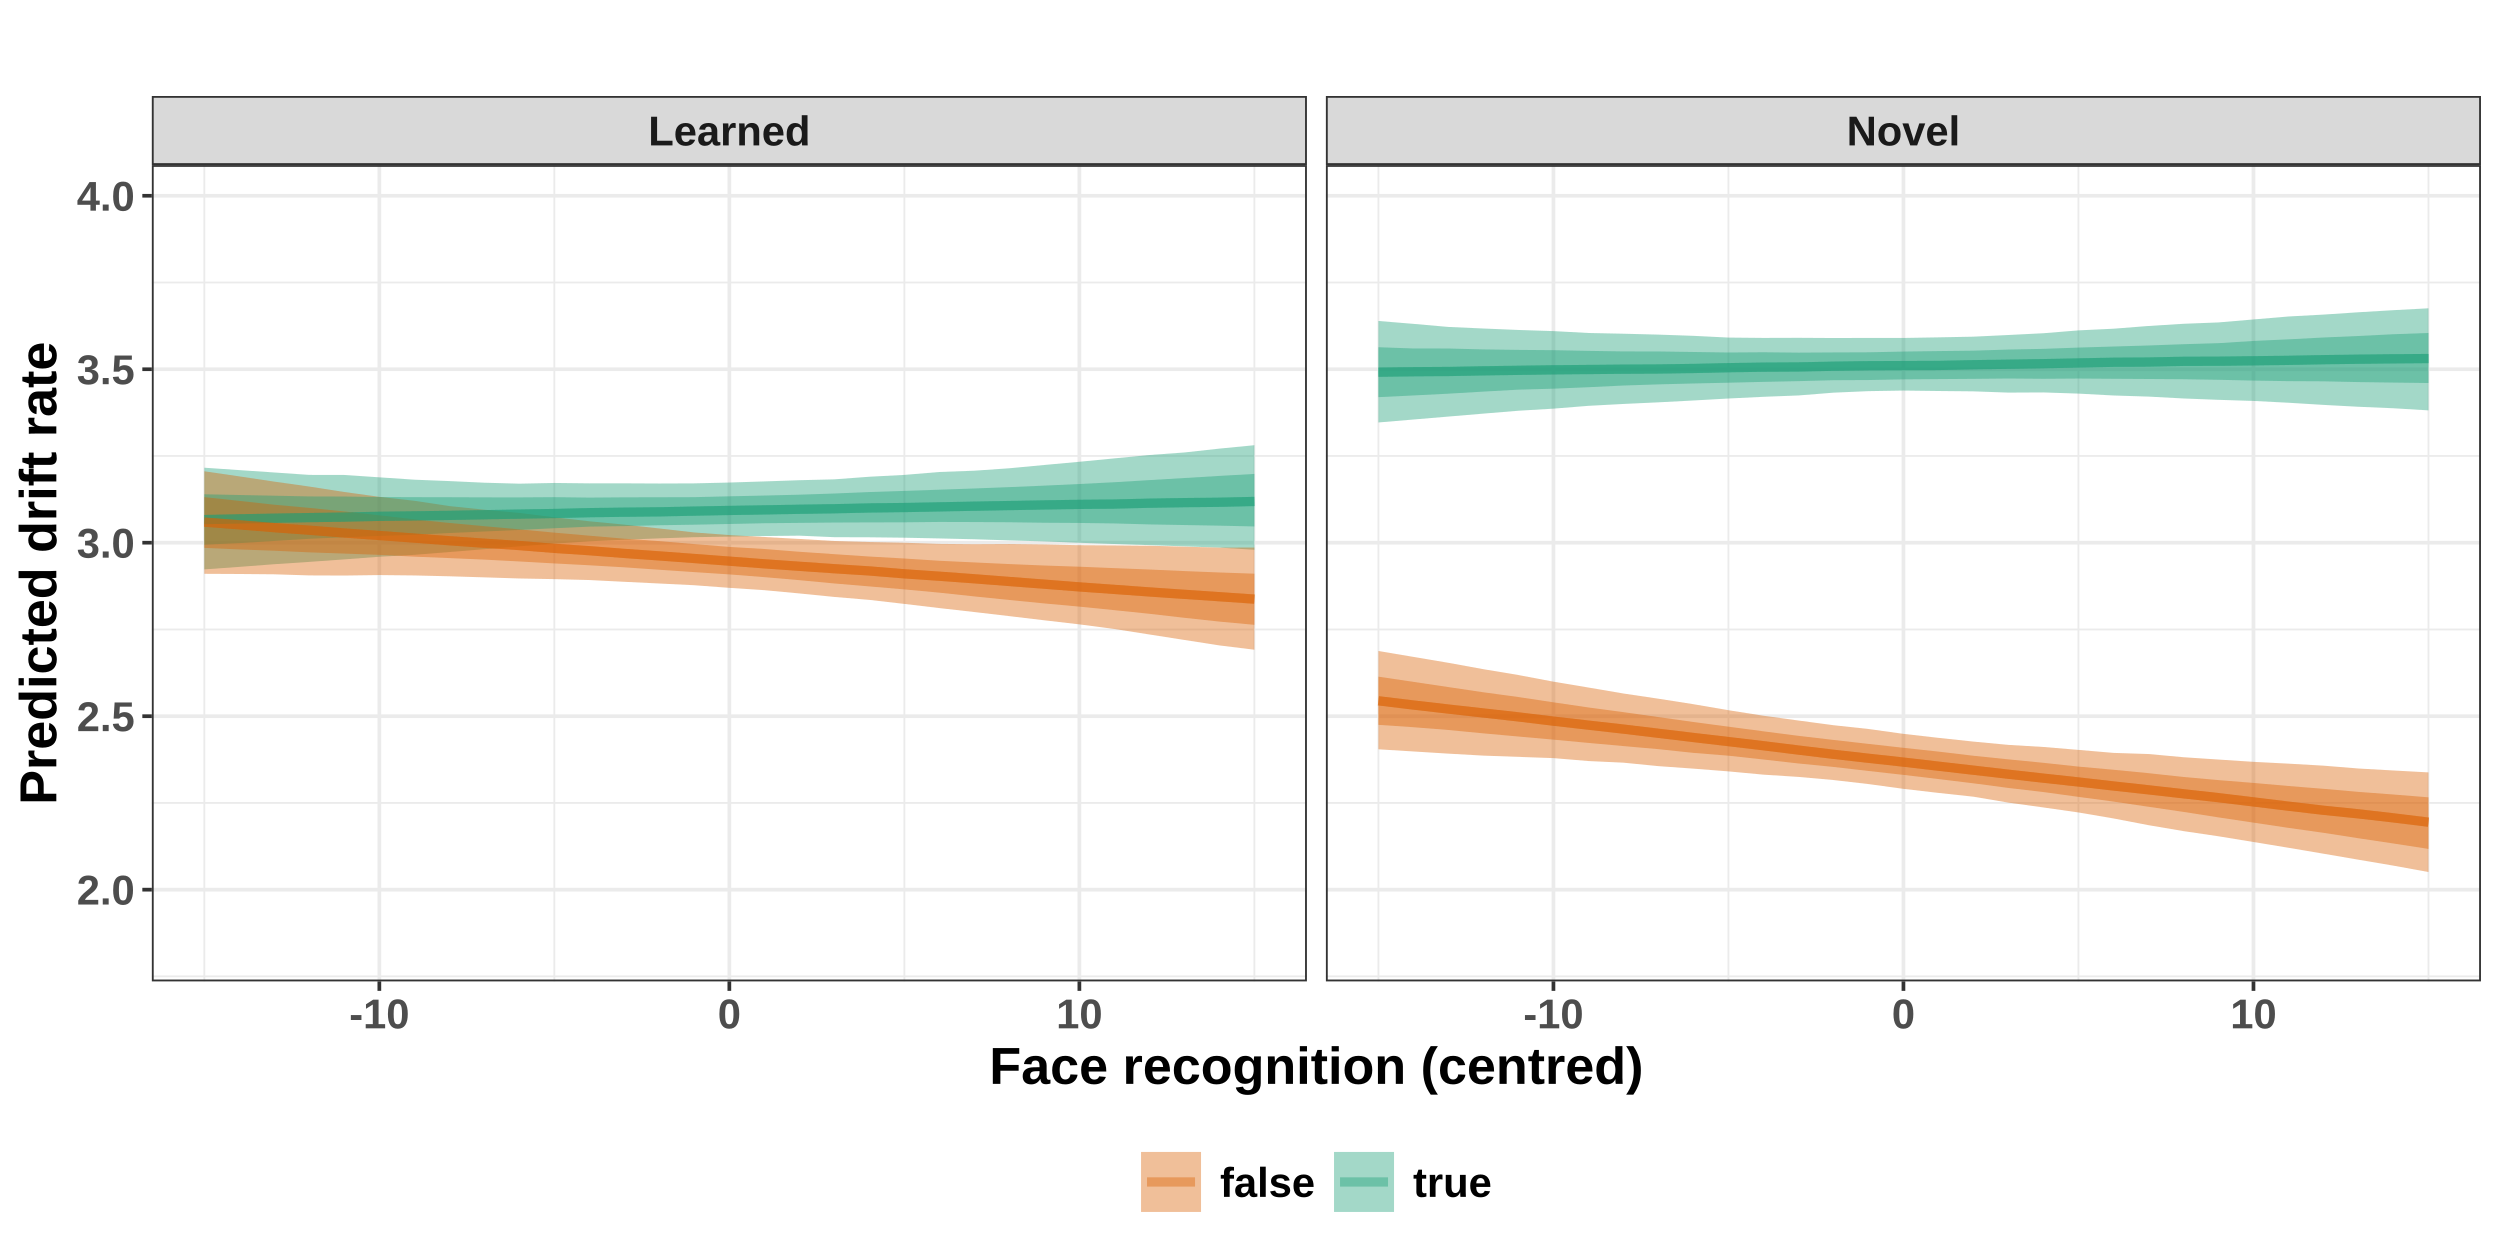
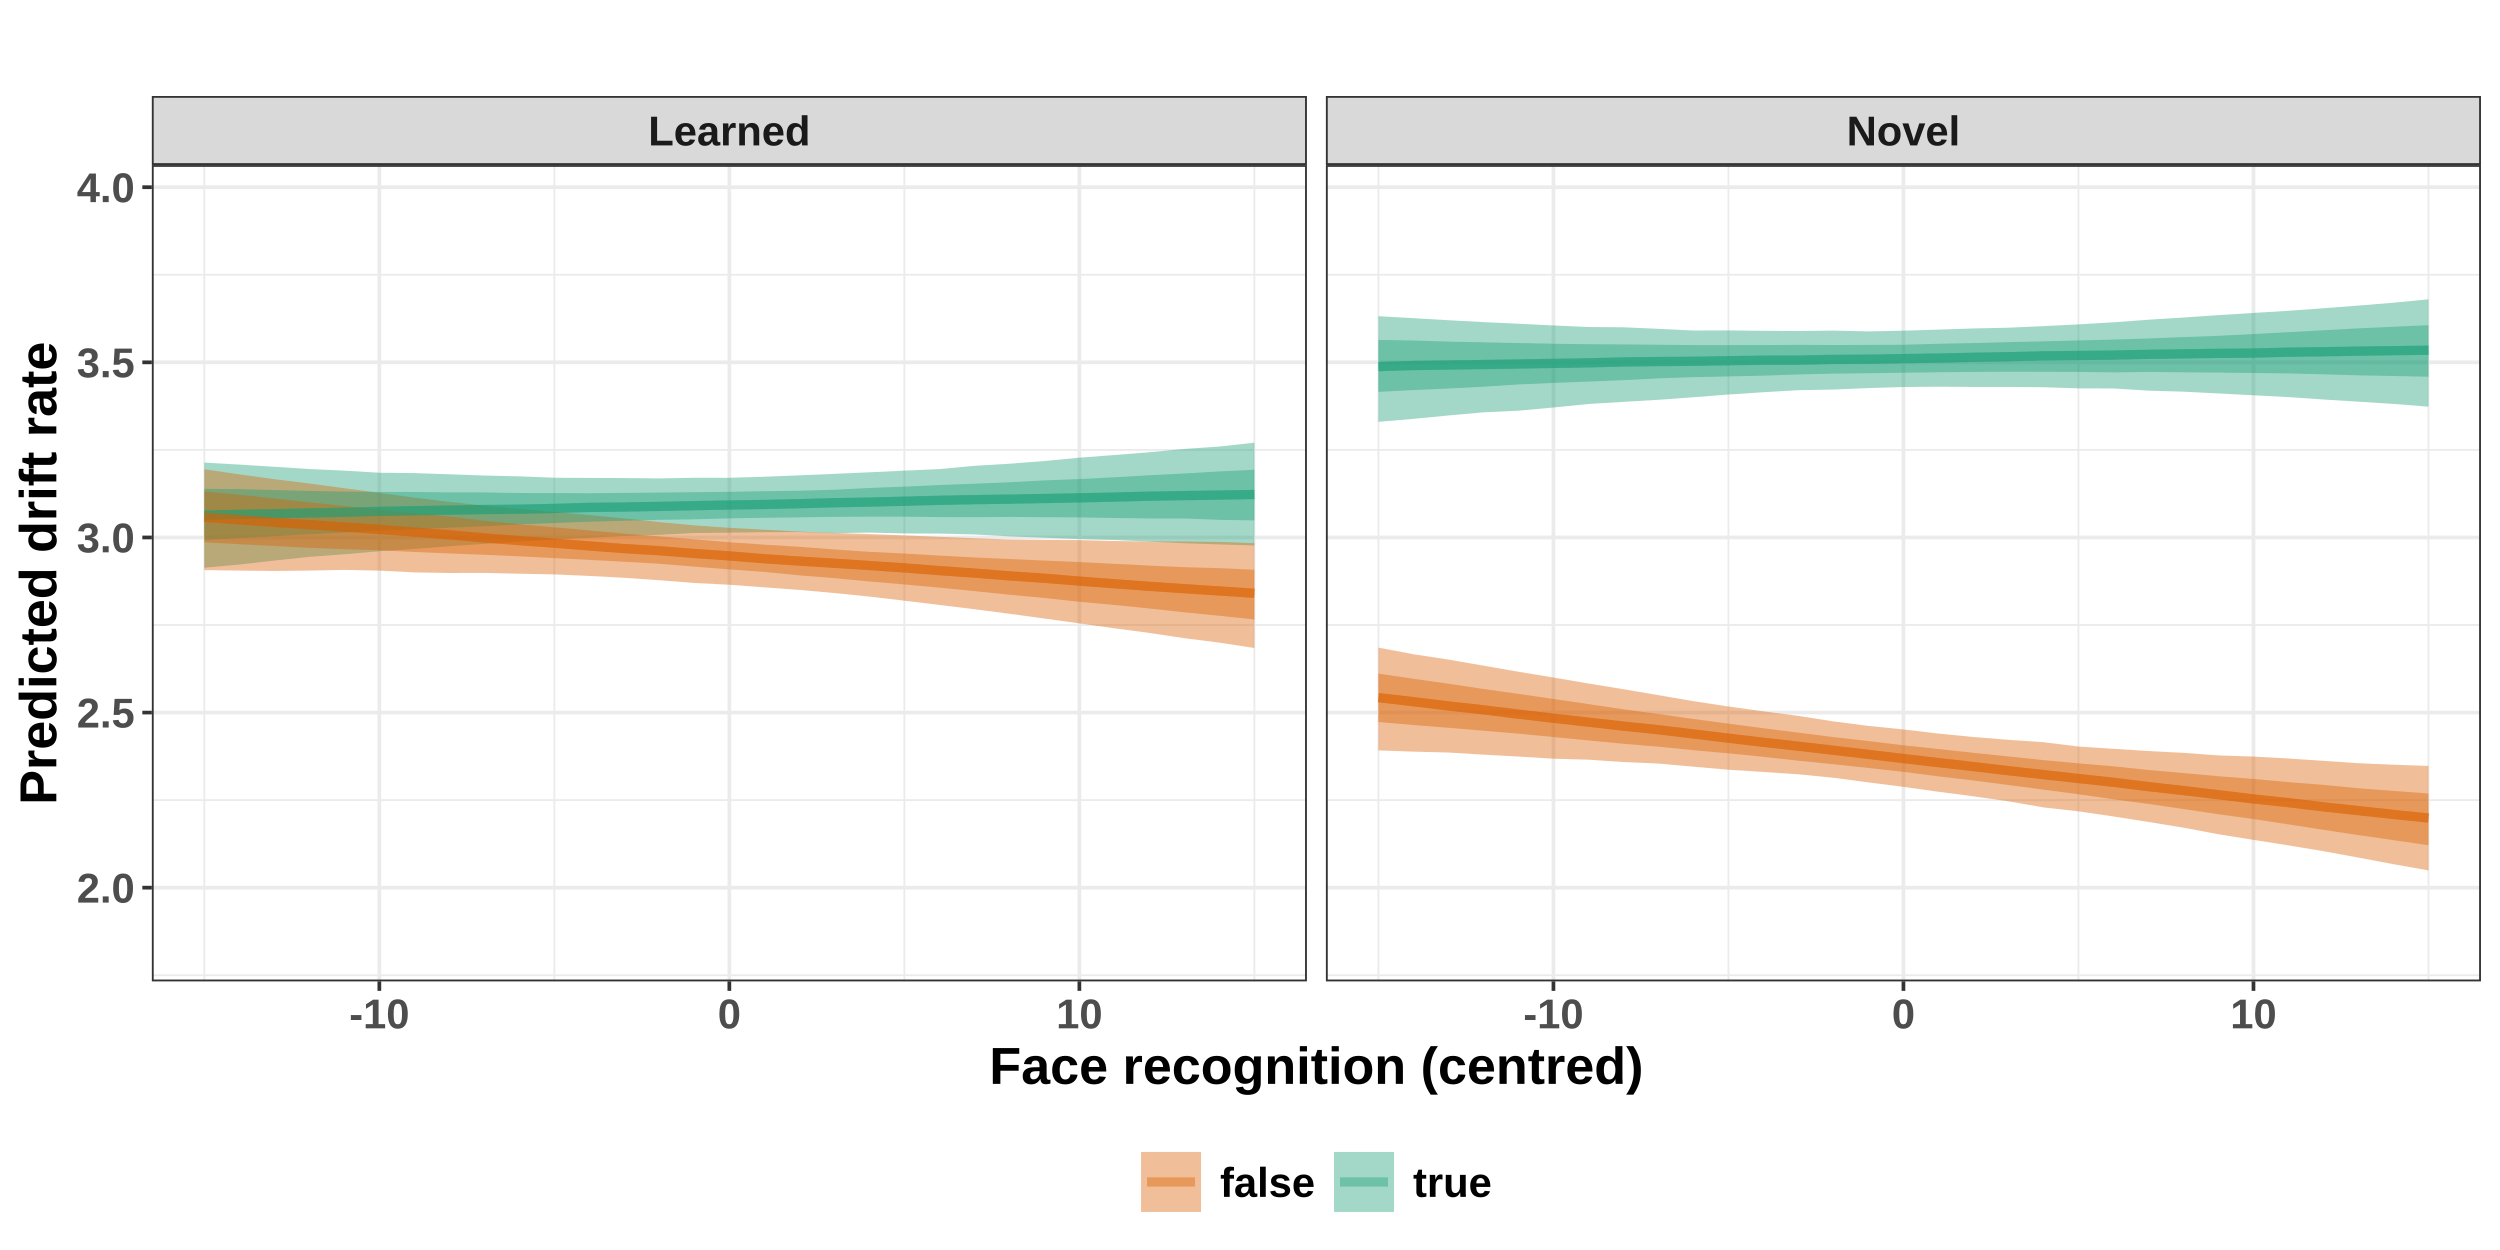
<svg xmlns="http://www.w3.org/2000/svg" width="720.00pt" height="360.00pt" viewBox="0 0 720.00 360.00">
  <g class="svglite">
    <defs>
      <style type="text/css">
    .svglite line, .svglite polyline, .svglite polygon, .svglite path, .svglite rect, .svglite circle {
      fill: none;
      stroke: #000000;
      stroke-linecap: round;
      stroke-linejoin: round;
      stroke-miterlimit: 10.00;
    }
    .svglite text {
      white-space: pre;
    }
    .svglite g.glyphgroup path {
      fill: inherit;
      stroke: none;
    }
  </style>
    </defs>
    <rect width="100%" height="100%" style="stroke: none; fill: #FFFFFF;" />
    <defs>
      <clipPath id="cpMC4wMHw3MjAuMDB8MC4wMHwzNjAuMDA=">
        <rect x="0.00" y="0.00" width="720.00" height="360.00" />
      </clipPath>
    </defs>
    <g clip-path="url(#cpMC4wMHw3MjAuMDB8MC4wMHwzNjAuMDA=)">
      <rect x="0.00" y="0.00" width="720.00" height="360.00" style="stroke-width: 1.07; stroke: #FFFFFF; fill: #FFFFFF;" />
    </g>
    <defs>
      <clipPath id="cpNDMuNzN8Mzc2LjM4fDQ3LjUzfDI4Mi42Mw==">
        <rect x="43.73" y="47.53" width="332.66" height="235.11" />
      </clipPath>
    </defs>
    <g clip-path="url(#cpNDMuNzN8Mzc2LjM4fDQ3LjUzfDI4Mi42Mw==)">
      <rect x="43.73" y="47.53" width="332.66" height="235.11" style="stroke-width: 1.07; stroke: none; fill: #FFFFFF;" />
-       <polyline points="43.73,281.19 376.38,281.19 " style="stroke-width: 0.53; stroke: #EBEBEB; stroke-linecap: butt;" />
-       <polyline points="43.73,231.24 376.38,231.24 " style="stroke-width: 0.53; stroke: #EBEBEB; stroke-linecap: butt;" />
-       <polyline points="43.73,181.28 376.38,181.28 " style="stroke-width: 0.53; stroke: #EBEBEB; stroke-linecap: butt;" />
-       <polyline points="43.73,131.32 376.38,131.32 " style="stroke-width: 0.53; stroke: #EBEBEB; stroke-linecap: butt;" />
-       <polyline points="43.73,81.36 376.38,81.36 " style="stroke-width: 0.53; stroke: #EBEBEB; stroke-linecap: butt;" />
+       <polyline points="43.73,280.87 376.38,280.87 " style="stroke-width: 0.53; stroke: #EBEBEB; stroke-linecap: butt;" />
+       <polyline points="43.73,230.44 376.38,230.44 " style="stroke-width: 0.53; stroke: #EBEBEB; stroke-linecap: butt;" />
+       <polyline points="43.73,180.00 376.38,180.00 " style="stroke-width: 0.53; stroke: #EBEBEB; stroke-linecap: butt;" />
+       <polyline points="43.73,129.57 376.38,129.57 " style="stroke-width: 0.53; stroke: #EBEBEB; stroke-linecap: butt;" />
+       <polyline points="43.73,79.13 376.38,79.13 " style="stroke-width: 0.53; stroke: #EBEBEB; stroke-linecap: butt;" />
      <polyline points="58.85,282.63 58.85,47.53 " style="stroke-width: 0.53; stroke: #EBEBEB; stroke-linecap: butt;" />
      <polyline points="159.65,282.63 159.65,47.53 " style="stroke-width: 0.53; stroke: #EBEBEB; stroke-linecap: butt;" />
      <polyline points="260.46,282.63 260.46,47.53 " style="stroke-width: 0.53; stroke: #EBEBEB; stroke-linecap: butt;" />
      <polyline points="361.26,282.63 361.26,47.53 " style="stroke-width: 0.53; stroke: #EBEBEB; stroke-linecap: butt;" />
-       <polyline points="43.73,256.22 376.38,256.22 " style="stroke-width: 1.07; stroke: #EBEBEB; stroke-linecap: butt;" />
-       <polyline points="43.73,206.26 376.38,206.26 " style="stroke-width: 1.07; stroke: #EBEBEB; stroke-linecap: butt;" />
-       <polyline points="43.73,156.30 376.38,156.30 " style="stroke-width: 1.07; stroke: #EBEBEB; stroke-linecap: butt;" />
-       <polyline points="43.73,106.34 376.38,106.34 " style="stroke-width: 1.07; stroke: #EBEBEB; stroke-linecap: butt;" />
-       <polyline points="43.73,56.38 376.38,56.38 " style="stroke-width: 1.07; stroke: #EBEBEB; stroke-linecap: butt;" />
+       <polyline points="43.73,255.65 376.38,255.65 " style="stroke-width: 1.07; stroke: #EBEBEB; stroke-linecap: butt;" />
+       <polyline points="43.73,205.22 376.38,205.22 " style="stroke-width: 1.07; stroke: #EBEBEB; stroke-linecap: butt;" />
+       <polyline points="43.73,154.79 376.38,154.79 " style="stroke-width: 1.07; stroke: #EBEBEB; stroke-linecap: butt;" />
+       <polyline points="43.73,104.35 376.38,104.35 " style="stroke-width: 1.07; stroke: #EBEBEB; stroke-linecap: butt;" />
+       <polyline points="43.73,53.92 376.38,53.92 " style="stroke-width: 1.07; stroke: #EBEBEB; stroke-linecap: butt;" />
      <polyline points="109.25,282.63 109.25,47.53 " style="stroke-width: 1.07; stroke: #EBEBEB; stroke-linecap: butt;" />
      <polyline points="210.05,282.63 210.05,47.53 " style="stroke-width: 1.07; stroke: #EBEBEB; stroke-linecap: butt;" />
      <polyline points="310.86,282.63 310.86,47.53 " style="stroke-width: 1.07; stroke: #EBEBEB; stroke-linecap: butt;" />
-       <polygon points="58.85,134.70 68.93,135.39 79.01,136.08 89.09,136.77 99.17,136.79 109.25,137.47 119.33,138.15 129.41,138.55 139.49,139.02 149.57,139.30 159.65,139.09 169.73,139.21 179.81,139.20 189.89,139.25 199.97,139.21 210.05,138.97 220.14,138.65 230.22,138.30 240.30,138.05 250.38,137.30 260.46,136.77 270.54,135.93 280.62,135.56 290.70,134.86 300.78,133.91 310.86,132.99 320.94,132.01 331.02,131.04 341.10,130.31 351.18,129.20 361.26,128.22 361.26,158.33 351.18,157.72 341.10,157.35 331.02,157.01 320.94,156.68 310.86,156.32 300.78,155.93 290.70,155.63 280.62,155.31 270.54,155.07 260.46,154.86 250.38,154.74 240.30,154.71 230.22,154.27 220.14,154.38 210.05,154.54 199.97,154.71 189.89,155.05 179.81,155.43 169.73,155.90 159.65,156.57 149.57,157.33 139.49,158.16 129.41,158.98 119.33,159.79 109.25,160.34 99.17,161.10 89.09,161.82 79.01,162.49 68.93,163.26 58.85,163.98 " style="stroke-width: 0.00; stroke: none; stroke-linecap: butt; fill: #1B9E77; fill-opacity: 0.40;" />
-       <polygon points="58.85,135.73 68.93,137.20 79.01,138.71 89.09,140.13 99.17,141.70 109.25,143.09 119.33,144.23 129.41,145.75 139.49,146.80 149.57,147.72 159.65,148.99 169.73,150.13 179.81,151.10 189.89,152.20 199.97,153.35 210.05,154.10 220.14,154.66 230.22,155.22 240.30,155.81 250.38,156.10 260.46,156.31 270.54,156.64 280.62,156.73 290.70,156.68 300.78,156.80 310.86,157.02 320.94,157.08 331.02,157.17 341.10,157.44 351.18,157.72 361.26,157.68 361.26,187.12 351.18,185.88 341.10,184.31 331.02,182.73 320.94,181.15 310.86,179.82 300.78,178.65 290.70,177.45 280.62,176.27 270.54,175.13 260.46,173.93 250.38,172.77 240.30,171.92 230.22,170.91 220.14,169.97 210.05,169.30 199.97,168.55 189.89,168.05 179.81,167.56 169.73,167.05 159.65,166.79 149.57,166.60 139.49,166.28 129.41,165.97 119.33,165.73 109.25,165.62 99.17,165.76 89.09,165.72 79.01,165.40 68.93,165.31 58.85,165.26 " style="stroke-width: 0.00; stroke: none; stroke-linecap: butt; fill: #D95F02; fill-opacity: 0.40;" />
-       <polygon points="58.85,142.35 68.93,142.56 79.01,142.76 89.09,142.97 99.17,143.00 109.25,143.14 119.33,143.18 129.41,143.20 139.49,143.24 149.57,143.25 159.65,143.18 169.73,143.31 179.81,143.23 189.89,143.21 199.97,143.18 210.05,142.94 220.14,142.72 230.22,142.47 240.30,142.13 250.38,141.71 260.46,141.37 270.54,141.03 280.62,140.68 290.70,140.29 300.78,139.86 310.86,139.39 320.94,138.88 331.02,138.27 341.10,137.67 351.18,137.06 361.26,136.49 361.26,151.62 351.18,151.39 341.10,151.21 331.02,151.03 320.94,150.75 310.86,150.61 300.78,150.55 290.70,150.41 280.62,150.35 270.54,150.32 260.46,150.43 250.38,150.45 240.30,150.49 230.22,150.59 220.14,150.69 210.05,150.91 199.97,151.11 189.89,151.27 179.81,151.52 169.73,151.67 159.65,152.13 149.57,152.62 139.49,153.07 129.41,153.50 119.33,154.03 109.25,154.34 99.17,154.73 89.09,155.17 79.01,155.79 68.93,156.42 58.85,156.88 " style="stroke-width: 0.00; stroke: none; stroke-linecap: butt; fill: #1B9E77; fill-opacity: 0.40;" />
-       <polygon points="58.85,143.17 68.93,144.25 79.01,145.36 89.09,146.27 99.17,147.30 109.25,148.42 119.33,149.58 129.41,150.61 139.49,151.54 149.57,152.46 159.65,153.40 169.73,154.28 179.81,155.15 189.89,155.84 199.97,156.70 210.05,157.51 220.14,158.11 230.22,158.91 240.30,159.60 250.38,160.28 260.46,160.85 270.54,161.50 280.62,161.98 290.70,162.45 300.78,162.87 310.86,163.21 320.94,163.62 331.02,164.02 341.10,164.47 351.18,164.87 361.26,165.22 361.26,179.95 351.18,179.02 341.10,177.93 331.02,176.77 320.94,175.73 310.86,174.71 300.78,173.79 290.70,172.80 280.62,171.77 270.54,170.69 260.46,169.75 250.38,168.89 240.30,168.04 230.22,167.09 220.14,166.22 210.05,165.43 199.97,164.77 189.89,164.09 179.81,163.39 169.73,162.80 159.65,162.27 149.57,161.70 139.49,161.17 129.41,160.73 119.33,160.32 109.25,159.80 99.17,159.44 89.09,159.08 79.01,158.61 68.93,158.24 58.85,157.79 " style="stroke-width: 0.00; stroke: none; stroke-linecap: butt; fill: #D95F02; fill-opacity: 0.40;" />
-       <polyline points="58.85,149.64 68.93,149.43 79.01,149.24 89.09,149.07 99.17,148.92 109.25,148.70 119.33,148.58 129.41,148.43 139.49,148.24 149.57,148.06 159.65,147.89 169.73,147.65 179.81,147.51 189.89,147.41 199.97,147.20 210.05,147.01 220.14,146.85 230.22,146.67 240.30,146.52 250.38,146.29 260.46,146.17 270.54,145.98 280.62,145.78 290.70,145.60 300.78,145.42 310.86,145.26 320.94,145.17 331.02,144.92 341.10,144.76 351.18,144.65 361.26,144.42 " style="stroke-width: 2.67; stroke: #1B9E77; stroke-opacity: 0.40; stroke-linecap: butt;" />
-       <polyline points="58.85,149.64 68.93,149.43 79.01,149.24 89.09,149.07 99.17,148.92 109.25,148.70 119.33,148.58 129.41,148.43 139.49,148.24 149.57,148.06 159.65,147.89 169.73,147.65 179.81,147.51 189.89,147.41 199.97,147.20 210.05,147.01 220.14,146.85 230.22,146.67 240.30,146.52 250.38,146.29 260.46,146.17 270.54,145.98 280.62,145.78 290.70,145.60 300.78,145.42 310.86,145.26 320.94,145.17 331.02,144.92 341.10,144.76 351.18,144.65 361.26,144.42 " style="stroke-width: 2.67; stroke: #1B9E77; stroke-opacity: 0.40; stroke-linecap: butt;" />
-       <polyline points="58.85,150.37 68.93,151.15 79.01,151.97 89.09,152.70 99.17,153.50 109.25,154.23 119.33,154.97 129.41,155.73 139.49,156.45 149.57,157.12 159.65,157.93 169.73,158.60 179.81,159.39 189.89,160.10 199.97,160.85 210.05,161.61 220.14,162.38 230.22,163.09 240.30,163.79 250.38,164.43 260.46,165.26 270.54,165.95 280.62,166.69 290.70,167.47 300.78,168.24 310.86,169.03 320.94,169.75 331.02,170.48 341.10,171.17 351.18,171.85 361.26,172.55 " style="stroke-width: 2.67; stroke: #D95F02; stroke-opacity: 0.40; stroke-linecap: butt;" />
-       <polyline points="58.85,150.37 68.93,151.15 79.01,151.97 89.09,152.70 99.17,153.50 109.25,154.23 119.33,154.97 129.41,155.73 139.49,156.45 149.57,157.12 159.65,157.93 169.73,158.60 179.81,159.39 189.89,160.10 199.97,160.85 210.05,161.61 220.14,162.38 230.22,163.09 240.30,163.79 250.38,164.43 260.46,165.26 270.54,165.95 280.62,166.69 290.70,167.47 300.78,168.24 310.86,169.03 320.94,169.75 331.02,170.48 341.10,171.17 351.18,171.85 361.26,172.55 " style="stroke-width: 2.67; stroke: #D95F02; stroke-opacity: 0.40; stroke-linecap: butt;" />
+       <polygon points="58.85,133.22 68.93,133.80 79.01,134.43 89.09,135.08 99.17,135.54 109.25,136.15 119.33,136.25 129.41,136.60 139.49,136.95 149.57,137.19 159.65,137.58 169.73,137.65 179.81,137.68 189.89,137.79 199.97,137.59 210.05,137.60 220.14,137.30 230.22,136.89 240.30,136.47 250.38,136.02 260.46,135.54 270.54,135.10 280.62,134.16 290.70,133.56 300.78,132.77 310.86,131.81 320.94,131.05 331.02,130.25 341.10,129.29 351.18,128.60 361.26,127.49 361.26,157.10 351.18,156.79 341.10,156.46 331.02,155.99 320.94,155.53 310.86,155.26 300.78,154.86 290.70,154.48 280.62,153.92 270.54,153.68 260.46,153.64 250.38,153.39 240.30,153.56 230.22,153.22 220.14,153.28 210.05,153.40 199.97,153.52 189.89,154.02 179.81,154.37 169.73,154.89 159.65,155.36 149.57,155.96 139.49,156.63 129.41,157.32 119.33,158.10 109.25,158.75 99.17,159.63 89.09,160.37 79.01,161.44 68.93,162.58 58.85,163.50 " style="stroke-width: 0.00; stroke: none; stroke-linecap: butt; fill: #1B9E77; fill-opacity: 0.40;" />
+       <polygon points="58.85,135.16 68.93,136.62 79.01,138.01 89.09,139.25 99.17,140.61 109.25,141.96 119.33,143.32 129.41,144.55 139.49,145.64 149.57,146.56 159.65,147.46 169.73,148.37 179.81,149.31 189.89,150.36 199.97,151.31 210.05,152.01 220.14,152.56 230.22,153.09 240.30,153.50 250.38,153.82 260.46,154.18 270.54,154.61 280.62,154.99 290.70,155.38 300.78,155.51 310.86,155.55 320.94,155.81 331.02,155.95 341.10,155.94 351.18,156.07 361.26,156.44 361.26,186.64 351.18,185.08 341.10,183.80 331.02,182.30 320.94,180.95 310.86,179.54 300.78,178.14 290.70,176.77 280.62,175.46 270.54,174.23 260.46,173.00 250.38,171.82 240.30,170.80 230.22,169.90 220.14,169.16 210.05,168.41 199.97,167.90 189.89,167.11 179.81,166.41 169.73,165.87 159.65,165.43 149.57,165.23 139.49,165.00 129.41,165.02 119.33,164.85 109.25,164.34 99.17,164.13 89.09,164.33 79.01,164.44 68.93,164.33 58.85,164.20 " style="stroke-width: 0.00; stroke: none; stroke-linecap: butt; fill: #D95F02; fill-opacity: 0.40;" />
+       <polygon points="58.85,140.79 68.93,140.87 79.01,141.14 89.09,141.38 99.17,141.57 109.25,141.67 119.33,141.69 129.41,141.81 139.49,141.82 149.57,141.99 159.65,142.01 169.73,142.06 179.81,141.95 189.89,141.86 199.97,141.76 210.05,141.64 220.14,141.47 230.22,141.33 240.30,141.05 250.38,140.53 260.46,140.15 270.54,139.68 280.62,139.31 290.70,138.90 300.78,138.35 310.86,137.96 320.94,137.46 331.02,136.87 341.10,136.35 351.18,135.77 361.26,135.28 361.26,149.88 351.18,149.72 341.10,149.31 331.02,149.31 320.94,149.18 310.86,149.01 300.78,148.95 290.70,148.88 280.62,148.94 270.54,148.92 260.46,148.80 250.38,148.80 240.30,148.85 230.22,149.00 220.14,149.12 210.05,149.29 199.97,149.56 189.89,149.71 179.81,149.97 169.73,150.25 159.65,150.61 149.57,151.04 139.49,151.56 129.41,151.97 119.33,152.44 109.25,152.83 99.17,153.36 89.09,153.87 79.01,154.43 68.93,154.98 58.85,155.48 " style="stroke-width: 0.00; stroke: none; stroke-linecap: butt; fill: #1B9E77; fill-opacity: 0.40;" />
+       <polygon points="58.85,141.55 68.93,142.48 79.01,143.57 89.09,144.67 99.17,145.74 109.25,146.78 119.33,147.79 129.41,148.76 139.49,149.95 149.57,150.99 159.65,151.86 169.73,152.77 179.81,153.68 189.89,154.49 199.97,155.33 210.05,156.16 220.14,156.86 230.22,157.47 240.30,158.24 250.38,158.93 260.46,159.42 270.54,160.00 280.62,160.54 290.70,160.99 300.78,161.44 310.86,161.87 320.94,162.38 331.02,162.88 341.10,163.35 351.18,163.62 361.26,164.08 361.26,178.42 351.18,177.35 341.10,176.35 331.02,175.25 320.94,174.24 310.86,173.32 300.78,172.23 290.70,171.28 280.62,170.25 270.54,169.25 260.46,168.33 250.38,167.47 240.30,166.51 230.22,165.71 220.14,164.71 210.05,163.99 199.97,163.19 189.89,162.36 179.81,161.78 169.73,161.25 159.65,160.74 149.57,160.22 139.49,159.78 129.41,159.40 119.33,158.97 109.25,158.48 99.17,158.18 89.09,157.77 79.01,157.24 68.93,156.73 58.85,156.18 " style="stroke-width: 0.00; stroke: none; stroke-linecap: butt; fill: #D95F02; fill-opacity: 0.40;" />
+       <polyline points="58.85,148.38 68.93,148.13 79.01,147.95 89.09,147.71 99.17,147.53 109.25,147.28 119.33,147.09 129.41,146.91 139.49,146.74 149.57,146.65 159.65,146.43 169.73,146.13 179.81,146.02 189.89,145.84 199.97,145.63 210.05,145.44 220.14,145.29 230.22,145.06 240.30,144.79 250.38,144.60 260.46,144.35 270.54,144.09 280.62,143.90 290.70,143.75 300.78,143.57 310.86,143.38 320.94,143.16 331.02,142.90 341.10,142.73 351.18,142.58 361.26,142.41 " style="stroke-width: 2.67; stroke: #1B9E77; stroke-opacity: 0.40; stroke-linecap: butt;" />
+       <polyline points="58.85,148.38 68.93,148.13 79.01,147.95 89.09,147.71 99.17,147.53 109.25,147.28 119.33,147.09 129.41,146.91 139.49,146.74 149.57,146.65 159.65,146.43 169.73,146.13 179.81,146.02 189.89,145.84 199.97,145.63 210.05,145.44 220.14,145.29 230.22,145.06 240.30,144.79 250.38,144.60 260.46,144.35 270.54,144.09 280.62,143.90 290.70,143.75 300.78,143.57 310.86,143.38 320.94,143.16 331.02,142.90 341.10,142.73 351.18,142.58 361.26,142.41 " style="stroke-width: 2.67; stroke: #1B9E77; stroke-opacity: 0.40; stroke-linecap: butt;" />
+       <polyline points="58.85,149.01 68.93,149.70 79.01,150.46 89.09,151.10 99.17,151.79 109.25,152.47 119.33,153.25 129.41,154.02 139.49,154.91 149.57,155.70 159.65,156.43 169.73,157.23 179.81,158.01 189.89,158.61 199.97,159.40 210.05,160.10 220.14,160.92 230.22,161.60 240.30,162.22 250.38,162.87 260.46,163.55 270.54,164.34 280.62,165.05 290.70,165.85 300.78,166.53 310.86,167.36 320.94,168.12 331.02,168.86 341.10,169.54 351.18,170.20 361.26,170.87 " style="stroke-width: 2.67; stroke: #D95F02; stroke-opacity: 0.40; stroke-linecap: butt;" />
+       <polyline points="58.85,149.01 68.93,149.70 79.01,150.46 89.09,151.10 99.17,151.79 109.25,152.47 119.33,153.25 129.41,154.02 139.49,154.91 149.57,155.70 159.65,156.43 169.73,157.23 179.81,158.01 189.89,158.61 199.97,159.40 210.05,160.10 220.14,160.92 230.22,161.60 240.30,162.22 250.38,162.87 260.46,163.55 270.54,164.34 280.62,165.05 290.70,165.85 300.78,166.53 310.86,167.36 320.94,168.12 331.02,168.86 341.10,169.54 351.18,170.20 361.26,170.87 " style="stroke-width: 2.67; stroke: #D95F02; stroke-opacity: 0.40; stroke-linecap: butt;" />
      <rect x="43.73" y="47.53" width="332.66" height="235.11" style="stroke-width: 1.07; stroke: #333333;" />
    </g>
    <g clip-path="url(#cpMC4wMHw3MjAuMDB8MC4wMHwzNjAuMDA=)">
</g>
    <defs>
      <clipPath id="cpMzgxLjg2fDcxNC41Mnw0Ny41M3wyODIuNjM=">
        <rect x="381.86" y="47.53" width="332.66" height="235.11" />
      </clipPath>
    </defs>
    <g clip-path="url(#cpMzgxLjg2fDcxNC41Mnw0Ny41M3wyODIuNjM=)">
      <rect x="381.86" y="47.53" width="332.66" height="235.11" style="stroke-width: 1.07; stroke: none; fill: #FFFFFF;" />
-       <polyline points="381.86,281.19 714.52,281.19 " style="stroke-width: 0.53; stroke: #EBEBEB; stroke-linecap: butt;" />
-       <polyline points="381.86,231.24 714.52,231.24 " style="stroke-width: 0.53; stroke: #EBEBEB; stroke-linecap: butt;" />
-       <polyline points="381.86,181.28 714.52,181.28 " style="stroke-width: 0.53; stroke: #EBEBEB; stroke-linecap: butt;" />
-       <polyline points="381.86,131.32 714.52,131.32 " style="stroke-width: 0.53; stroke: #EBEBEB; stroke-linecap: butt;" />
-       <polyline points="381.86,81.36 714.52,81.36 " style="stroke-width: 0.53; stroke: #EBEBEB; stroke-linecap: butt;" />
+       <polyline points="381.86,280.87 714.52,280.87 " style="stroke-width: 0.53; stroke: #EBEBEB; stroke-linecap: butt;" />
+       <polyline points="381.86,230.44 714.52,230.44 " style="stroke-width: 0.53; stroke: #EBEBEB; stroke-linecap: butt;" />
+       <polyline points="381.86,180.00 714.52,180.00 " style="stroke-width: 0.53; stroke: #EBEBEB; stroke-linecap: butt;" />
+       <polyline points="381.86,129.57 714.52,129.57 " style="stroke-width: 0.53; stroke: #EBEBEB; stroke-linecap: butt;" />
+       <polyline points="381.86,79.13 714.52,79.13 " style="stroke-width: 0.53; stroke: #EBEBEB; stroke-linecap: butt;" />
      <polyline points="396.98,282.63 396.98,47.53 " style="stroke-width: 0.53; stroke: #EBEBEB; stroke-linecap: butt;" />
      <polyline points="497.79,282.63 497.79,47.53 " style="stroke-width: 0.53; stroke: #EBEBEB; stroke-linecap: butt;" />
      <polyline points="598.59,282.63 598.59,47.53 " style="stroke-width: 0.53; stroke: #EBEBEB; stroke-linecap: butt;" />
      <polyline points="699.40,282.63 699.40,47.53 " style="stroke-width: 0.53; stroke: #EBEBEB; stroke-linecap: butt;" />
-       <polyline points="381.86,256.22 714.52,256.22 " style="stroke-width: 1.07; stroke: #EBEBEB; stroke-linecap: butt;" />
-       <polyline points="381.86,206.26 714.52,206.26 " style="stroke-width: 1.07; stroke: #EBEBEB; stroke-linecap: butt;" />
-       <polyline points="381.86,156.30 714.52,156.30 " style="stroke-width: 1.07; stroke: #EBEBEB; stroke-linecap: butt;" />
-       <polyline points="381.86,106.34 714.52,106.34 " style="stroke-width: 1.07; stroke: #EBEBEB; stroke-linecap: butt;" />
-       <polyline points="381.86,56.38 714.52,56.38 " style="stroke-width: 1.07; stroke: #EBEBEB; stroke-linecap: butt;" />
+       <polyline points="381.86,255.65 714.52,255.65 " style="stroke-width: 1.07; stroke: #EBEBEB; stroke-linecap: butt;" />
+       <polyline points="381.86,205.22 714.52,205.22 " style="stroke-width: 1.07; stroke: #EBEBEB; stroke-linecap: butt;" />
+       <polyline points="381.86,154.79 714.52,154.79 " style="stroke-width: 1.07; stroke: #EBEBEB; stroke-linecap: butt;" />
+       <polyline points="381.86,104.35 714.52,104.35 " style="stroke-width: 1.07; stroke: #EBEBEB; stroke-linecap: butt;" />
+       <polyline points="381.86,53.92 714.52,53.92 " style="stroke-width: 1.07; stroke: #EBEBEB; stroke-linecap: butt;" />
      <polyline points="447.39,282.63 447.39,47.53 " style="stroke-width: 1.07; stroke: #EBEBEB; stroke-linecap: butt;" />
      <polyline points="548.19,282.63 548.19,47.53 " style="stroke-width: 1.07; stroke: #EBEBEB; stroke-linecap: butt;" />
      <polyline points="649.00,282.63 649.00,47.53 " style="stroke-width: 1.07; stroke: #EBEBEB; stroke-linecap: butt;" />
-       <polygon points="396.98,92.44 407.06,93.27 417.14,94.16 427.23,94.61 437.31,95.03 447.39,95.36 457.47,95.90 467.55,96.11 477.63,96.37 487.71,96.72 497.79,97.22 507.87,97.32 517.95,97.29 528.03,97.35 538.11,97.32 548.19,97.33 558.27,97.16 568.35,96.96 578.43,96.48 588.51,95.97 598.59,95.15 608.67,94.67 618.76,93.88 628.84,93.25 638.92,92.86 649.00,92.00 659.08,91.15 669.16,90.60 679.24,89.93 689.32,89.33 699.40,88.79 699.40,118.19 689.32,117.58 679.24,117.15 669.16,116.61 659.08,115.99 649.00,115.47 638.92,115.15 628.84,114.76 618.76,114.22 608.67,113.90 598.59,113.36 588.51,113.02 578.43,113.07 568.35,112.71 558.27,112.61 548.19,112.48 538.11,112.65 528.03,113.09 517.95,113.89 507.87,114.28 497.79,114.77 487.71,115.34 477.63,115.87 467.55,116.34 457.47,116.88 447.39,117.69 437.31,118.29 427.23,119.12 417.14,119.97 407.06,120.82 396.98,121.67 " style="stroke-width: 0.00; stroke: none; stroke-linecap: butt; fill: #1B9E77; fill-opacity: 0.40;" />
-       <polygon points="396.98,187.49 407.06,189.19 417.14,190.89 427.23,192.73 437.31,194.41 447.39,196.32 457.47,198.01 467.55,199.73 477.63,201.23 487.71,202.81 497.79,204.54 507.87,206.13 517.95,207.51 528.03,208.86 538.11,209.95 548.19,211.35 558.27,212.50 568.35,213.58 578.43,214.53 588.51,215.13 598.59,215.97 608.67,216.83 618.76,217.16 628.84,218.08 638.92,218.75 649.00,219.41 659.08,219.93 669.16,220.51 679.24,221.33 689.32,221.90 699.40,222.45 699.40,251.15 689.32,249.31 679.24,247.60 669.16,245.87 659.08,244.16 649.00,242.50 638.92,240.85 628.84,239.36 618.76,237.65 608.67,235.71 598.59,233.99 588.51,232.55 578.43,231.16 568.35,229.45 558.27,228.36 548.19,227.19 538.11,225.81 528.03,224.65 517.95,223.75 507.87,223.10 497.79,222.16 487.71,221.37 477.63,220.65 467.55,219.65 457.47,219.18 447.39,218.34 437.31,217.98 427.23,217.62 417.14,217.05 407.06,216.42 396.98,215.80 " style="stroke-width: 0.00; stroke: none; stroke-linecap: butt; fill: #D95F02; fill-opacity: 0.40;" />
-       <polygon points="396.98,100.00 407.06,100.36 417.14,100.37 427.23,100.63 437.31,100.77 447.39,100.85 457.47,101.05 467.55,101.21 477.63,101.22 487.71,101.37 497.79,101.52 507.87,101.45 517.95,101.56 528.03,101.50 538.11,101.46 548.19,101.25 558.27,101.11 568.35,100.99 578.43,100.67 588.51,100.47 598.59,100.10 608.67,99.80 618.76,99.50 628.84,99.13 638.92,98.83 649.00,98.19 659.08,97.73 669.16,97.20 679.24,96.76 689.32,96.26 699.40,95.89 699.40,110.31 689.32,110.18 679.24,110.04 669.16,109.82 659.08,109.77 649.00,109.61 638.92,109.38 628.84,109.22 618.76,109.15 608.67,109.09 598.59,109.02 588.51,109.09 578.43,109.01 568.35,109.11 558.27,109.18 548.19,109.26 538.11,109.45 528.03,109.50 517.95,109.77 507.87,109.98 497.79,110.22 487.71,110.44 477.63,110.70 467.55,111.03 457.47,111.52 447.39,111.94 437.31,112.22 427.23,112.78 417.14,113.38 407.06,113.89 396.98,114.38 " style="stroke-width: 0.00; stroke: none; stroke-linecap: butt; fill: #1B9E77; fill-opacity: 0.40;" />
-       <polygon points="396.98,194.88 407.06,196.38 417.14,197.88 427.23,199.38 437.31,200.75 447.39,202.27 457.47,203.75 467.55,205.10 477.63,206.52 487.71,207.94 497.79,209.28 507.87,210.62 517.95,211.92 528.03,213.10 538.11,214.24 548.19,215.37 558.27,216.46 568.35,217.66 578.43,218.70 588.51,219.69 598.59,220.78 608.67,221.69 618.76,222.67 628.84,223.77 638.92,224.67 649.00,225.48 659.08,226.37 669.16,227.18 679.24,228.06 689.32,228.82 699.40,229.63 699.40,244.49 689.32,242.93 679.24,241.42 669.16,239.85 659.08,238.43 649.00,236.92 638.92,235.41 628.84,233.83 618.76,232.35 608.67,230.86 598.59,229.50 588.51,228.11 578.43,226.93 568.35,225.60 558.27,224.37 548.19,223.17 538.11,222.04 528.03,220.88 517.95,219.88 507.87,218.74 497.79,217.64 487.71,216.83 477.63,215.76 467.55,214.87 457.47,213.96 447.39,213.02 437.31,212.12 427.23,211.21 417.14,210.24 407.06,209.44 396.98,208.76 " style="stroke-width: 0.00; stroke: none; stroke-linecap: butt; fill: #D95F02; fill-opacity: 0.40;" />
-       <polyline points="396.98,107.19 407.06,107.06 417.14,106.99 427.23,106.80 437.31,106.65 447.39,106.51 457.47,106.42 467.55,106.32 477.63,106.27 487.71,106.12 497.79,105.90 507.87,105.74 517.95,105.68 528.03,105.47 538.11,105.33 548.19,105.29 558.27,105.25 568.35,105.04 578.43,104.90 588.51,104.74 598.59,104.53 608.67,104.33 618.76,104.27 628.84,104.06 638.92,104.03 649.00,103.91 659.08,103.78 669.16,103.59 679.24,103.45 689.32,103.34 699.40,103.26 " style="stroke-width: 2.67; stroke: #1B9E77; stroke-opacity: 0.40; stroke-linecap: butt;" />
-       <polyline points="396.98,107.19 407.06,107.06 417.14,106.99 427.23,106.80 437.31,106.65 447.39,106.51 457.47,106.42 467.55,106.32 477.63,106.27 487.71,106.12 497.79,105.90 507.87,105.74 517.95,105.68 528.03,105.47 538.11,105.33 548.19,105.29 558.27,105.25 568.35,105.04 578.43,104.90 588.51,104.74 598.59,104.53 608.67,104.33 618.76,104.27 628.84,104.06 638.92,104.03 649.00,103.91 659.08,103.78 669.16,103.59 679.24,103.45 689.32,103.34 699.40,103.26 " style="stroke-width: 2.67; stroke: #1B9E77; stroke-opacity: 0.40; stroke-linecap: butt;" />
-       <polyline points="396.98,201.83 407.06,203.05 417.14,204.21 427.23,205.34 437.31,206.47 447.39,207.69 457.47,208.84 467.55,209.98 477.63,211.19 487.71,212.40 497.79,213.58 507.87,214.77 517.95,216.02 528.03,217.24 538.11,218.38 548.19,219.49 558.27,220.66 568.35,221.82 578.43,222.98 588.51,224.11 598.59,225.21 608.67,226.36 618.76,227.47 628.84,228.61 638.92,229.73 649.00,230.95 659.08,232.18 669.16,233.36 679.24,234.39 689.32,235.55 699.40,236.79 " style="stroke-width: 2.67; stroke: #D95F02; stroke-opacity: 0.40; stroke-linecap: butt;" />
-       <polyline points="396.98,201.83 407.06,203.05 417.14,204.21 427.23,205.34 437.31,206.47 447.39,207.69 457.47,208.84 467.55,209.98 477.63,211.19 487.71,212.40 497.79,213.58 507.87,214.77 517.95,216.02 528.03,217.24 538.11,218.38 548.19,219.49 558.27,220.66 568.35,221.82 578.43,222.98 588.51,224.11 598.59,225.21 608.67,226.36 618.76,227.47 628.84,228.61 638.92,229.73 649.00,230.95 659.08,232.18 669.16,233.36 679.24,234.39 689.32,235.55 699.40,236.79 " style="stroke-width: 2.67; stroke: #D95F02; stroke-opacity: 0.40; stroke-linecap: butt;" />
+       <polygon points="396.98,91.06 407.06,91.63 417.14,92.22 427.23,92.77 437.31,93.23 447.39,93.73 457.47,94.18 467.55,94.26 477.63,94.70 487.71,95.19 497.79,95.16 507.87,95.27 517.95,95.33 528.03,95.21 538.11,95.44 548.19,95.24 558.27,94.93 568.35,94.59 578.43,94.38 588.51,93.93 598.59,93.42 608.67,92.82 618.76,92.08 628.84,91.45 638.92,90.75 649.00,90.12 659.08,89.51 669.16,88.77 679.24,88.00 689.32,87.18 699.40,86.20 699.40,117.12 689.32,116.33 679.24,115.69 669.16,115.06 659.08,114.37 649.00,113.84 638.92,113.32 628.84,112.80 618.76,112.50 608.67,111.88 598.59,111.85 588.51,111.52 578.43,111.43 568.35,111.44 558.27,111.37 548.19,111.46 538.11,111.77 528.03,112.19 517.95,112.38 507.87,112.96 497.79,113.62 487.71,114.41 477.63,115.14 467.55,115.74 457.47,116.35 447.39,117.36 437.31,118.28 427.23,118.75 417.14,119.66 407.06,120.63 396.98,121.49 " style="stroke-width: 0.00; stroke: none; stroke-linecap: butt; fill: #1B9E77; fill-opacity: 0.40;" />
+       <polygon points="396.98,186.52 407.06,188.42 417.14,189.96 427.23,191.71 437.31,193.46 447.39,195.13 457.47,196.85 467.55,198.49 477.63,200.21 487.71,201.94 497.79,203.47 507.87,204.87 517.95,206.19 528.03,207.77 538.11,209.06 548.19,210.08 558.27,211.27 568.35,212.26 578.43,213.07 588.51,213.75 598.59,215.00 608.67,215.66 618.76,216.29 628.84,216.82 638.92,217.56 649.00,217.89 659.08,218.45 669.16,219.12 679.24,219.80 689.32,220.23 699.40,220.59 699.40,250.68 689.32,248.89 679.24,246.99 669.16,245.15 659.08,243.47 649.00,241.89 638.92,240.27 628.84,238.37 618.76,236.73 608.67,235.14 598.59,233.67 588.51,232.54 578.43,230.78 568.35,229.34 558.27,228.03 548.19,226.62 538.11,225.33 528.03,224.00 517.95,223.00 507.87,222.33 497.79,221.68 487.71,220.81 477.63,219.90 467.55,219.47 457.47,218.79 447.39,218.51 437.31,217.89 427.23,217.34 417.14,216.73 407.06,216.47 396.98,216.11 " style="stroke-width: 0.00; stroke: none; stroke-linecap: butt; fill: #D95F02; fill-opacity: 0.40;" />
+       <polygon points="396.98,97.89 407.06,98.07 417.14,98.38 427.23,98.59 437.31,98.80 447.39,98.99 457.47,99.14 467.55,99.19 477.63,99.28 487.71,99.39 497.79,99.39 507.87,99.38 517.95,99.32 528.03,99.37 538.11,99.33 548.19,99.28 558.27,99.01 568.35,98.81 578.43,98.54 588.51,98.31 598.59,98.05 608.67,97.80 618.76,97.48 628.84,97.08 638.92,96.72 649.00,96.20 659.08,95.67 669.16,95.11 679.24,94.56 689.32,94.10 699.40,93.66 699.40,108.50 689.32,108.29 679.24,108.09 669.16,107.80 659.08,107.55 649.00,107.42 638.92,107.30 628.84,107.23 618.76,107.11 608.67,107.25 598.59,107.11 588.51,107.08 578.43,107.05 568.35,107.11 558.27,107.21 548.19,107.35 538.11,107.49 528.03,107.60 517.95,107.83 507.87,108.19 497.79,108.41 487.71,108.62 477.63,108.97 467.55,109.48 457.47,109.89 447.39,110.28 437.31,110.72 427.23,111.37 417.14,111.89 407.06,112.34 396.98,112.86 " style="stroke-width: 0.00; stroke: none; stroke-linecap: butt; fill: #1B9E77; fill-opacity: 0.40;" />
+       <polygon points="396.98,194.00 407.06,195.48 417.14,196.91 427.23,198.42 437.31,199.84 447.39,201.30 457.47,202.78 467.55,204.28 477.63,205.64 487.71,207.06 497.79,208.41 507.87,209.73 517.95,211.00 528.03,212.29 538.11,213.42 548.19,214.64 558.27,215.72 568.35,216.81 578.43,217.86 588.51,218.91 598.59,219.84 608.67,220.69 618.76,221.76 628.84,222.64 638.92,223.55 649.00,224.33 659.08,225.25 669.16,226.04 679.24,227.02 689.32,227.78 699.40,228.52 699.40,243.43 689.32,241.97 679.24,240.51 669.16,239.00 659.08,237.43 649.00,235.90 638.92,234.51 628.84,233.01 618.76,231.54 608.67,230.20 598.59,228.75 588.51,227.41 578.43,226.09 568.35,224.78 558.27,223.60 548.19,222.30 538.11,221.18 528.03,220.11 517.95,219.09 507.87,217.98 497.79,216.97 487.71,216.06 477.63,215.05 467.55,214.21 457.47,213.25 447.39,212.27 437.31,211.30 427.23,210.45 417.14,209.60 407.06,208.81 396.98,207.95 " style="stroke-width: 0.00; stroke: none; stroke-linecap: butt; fill: #D95F02; fill-opacity: 0.40;" />
+       <polyline points="396.98,105.58 407.06,105.27 417.14,105.12 427.23,104.98 437.31,104.83 447.39,104.66 457.47,104.50 467.55,104.24 477.63,104.13 487.71,104.05 497.79,103.88 507.87,103.74 517.95,103.72 528.03,103.50 538.11,103.46 548.19,103.28 558.27,103.13 568.35,102.90 578.43,102.74 588.51,102.49 598.59,102.38 608.67,102.27 618.76,102.05 628.84,101.91 638.92,101.77 649.00,101.69 659.08,101.42 669.16,101.30 679.24,101.13 689.32,100.99 699.40,100.86 " style="stroke-width: 2.67; stroke: #1B9E77; stroke-opacity: 0.40; stroke-linecap: butt;" />
+       <polyline points="396.98,105.58 407.06,105.27 417.14,105.12 427.23,104.98 437.31,104.83 447.39,104.66 457.47,104.50 467.55,104.24 477.63,104.13 487.71,104.05 497.79,103.88 507.87,103.74 517.95,103.72 528.03,103.50 538.11,103.46 548.19,103.28 558.27,103.13 568.35,102.90 578.43,102.74 588.51,102.49 598.59,102.38 608.67,102.27 618.76,102.05 628.84,101.91 638.92,101.77 649.00,101.69 659.08,101.42 669.16,101.30 679.24,101.13 689.32,100.99 699.40,100.86 " style="stroke-width: 2.67; stroke: #1B9E77; stroke-opacity: 0.40; stroke-linecap: butt;" />
+       <polyline points="396.98,200.93 407.06,202.09 417.14,203.31 427.23,204.43 437.31,205.68 447.39,206.85 457.47,207.98 467.55,209.13 477.63,210.17 487.71,211.38 497.79,212.60 507.87,213.79 517.95,214.91 528.03,216.08 538.11,217.27 548.19,218.46 558.27,219.64 568.35,220.77 578.43,221.96 588.51,223.09 598.59,224.21 608.67,225.30 618.76,226.55 628.84,227.69 638.92,228.88 649.00,230.10 659.08,231.17 669.16,232.37 679.24,233.46 689.32,234.56 699.40,235.60 " style="stroke-width: 2.67; stroke: #D95F02; stroke-opacity: 0.40; stroke-linecap: butt;" />
+       <polyline points="396.98,200.93 407.06,202.09 417.14,203.31 427.23,204.43 437.31,205.68 447.39,206.85 457.47,207.98 467.55,209.13 477.63,210.17 487.71,211.38 497.79,212.60 507.87,213.79 517.95,214.91 528.03,216.08 538.11,217.27 548.19,218.46 558.27,219.64 568.35,220.77 578.43,221.96 588.51,223.09 598.59,224.21 608.67,225.30 618.76,226.55 628.84,227.69 638.92,228.88 649.00,230.10 659.08,231.17 669.16,232.37 679.24,233.46 689.32,234.56 699.40,235.60 " style="stroke-width: 2.67; stroke: #D95F02; stroke-opacity: 0.40; stroke-linecap: butt;" />
      <rect x="381.86" y="47.53" width="332.66" height="235.11" style="stroke-width: 1.07; stroke: #333333;" />
    </g>
    <g clip-path="url(#cpMC4wMHw3MjAuMDB8MC4wMHwzNjAuMDA=)">
</g>
    <defs>
      <clipPath id="cpNDMuNzN8Mzc2LjM4fDI3LjY0fDQ3LjUz">
        <rect x="43.73" y="27.64" width="332.66" height="19.88" />
      </clipPath>
    </defs>
    <g clip-path="url(#cpNDMuNzN8Mzc2LjM4fDI3LjY0fDQ3LjUz)">
      <rect x="43.73" y="27.64" width="332.66" height="19.88" style="stroke-width: 1.07; stroke: #333333; fill: #D9D9D9;" />
      <text x="210.05" y="41.88" text-anchor="middle" style="font-size: 12.00px; font-weight: bold;fill: #1A1A1A; font-family: &quot;Arial&quot;;" textLength="46.67px" lengthAdjust="spacingAndGlyphs">Learned</text>
    </g>
    <g clip-path="url(#cpMC4wMHw3MjAuMDB8MC4wMHwzNjAuMDA=)">
</g>
    <defs>
      <clipPath id="cpMzgxLjg2fDcxNC41MnwyNy42NHw0Ny41Mw==">
        <rect x="381.86" y="27.64" width="332.66" height="19.88" />
      </clipPath>
    </defs>
    <g clip-path="url(#cpMzgxLjg2fDcxNC41MnwyNy42NHw0Ny41Mw==)">
      <rect x="381.86" y="27.64" width="332.66" height="19.88" style="stroke-width: 1.07; stroke: #333333; fill: #D9D9D9;" />
      <text x="548.19" y="41.88" text-anchor="middle" style="font-size: 12.00px; font-weight: bold;fill: #1A1A1A; font-family: &quot;Arial&quot;;" textLength="32.67px" lengthAdjust="spacingAndGlyphs">Novel</text>
    </g>
    <g clip-path="url(#cpMC4wMHw3MjAuMDB8MC4wMHwzNjAuMDA=)">
      <polyline points="109.25,285.37 109.25,282.63 " style="stroke-width: 1.07; stroke: #333333; stroke-linecap: butt;" />
      <polyline points="210.05,285.37 210.05,282.63 " style="stroke-width: 1.07; stroke: #333333; stroke-linecap: butt;" />
      <polyline points="310.86,285.37 310.86,282.63 " style="stroke-width: 1.07; stroke: #333333; stroke-linecap: butt;" />
      <text x="109.25" y="296.16" text-anchor="middle" style="font-size: 12.00px; font-weight: bold;fill: #4D4D4D; font-family: &quot;Arial&quot;;" textLength="17.34px" lengthAdjust="spacingAndGlyphs">-10</text>
      <text x="210.05" y="296.16" text-anchor="middle" style="font-size: 12.00px; font-weight: bold;fill: #4D4D4D; font-family: &quot;Arial&quot;;" textLength="6.67px" lengthAdjust="spacingAndGlyphs">0</text>
      <text x="310.86" y="296.16" text-anchor="middle" style="font-size: 12.00px; font-weight: bold;fill: #4D4D4D; font-family: &quot;Arial&quot;;" textLength="13.34px" lengthAdjust="spacingAndGlyphs">10</text>
      <polyline points="447.39,285.37 447.39,282.63 " style="stroke-width: 1.07; stroke: #333333; stroke-linecap: butt;" />
      <polyline points="548.19,285.37 548.19,282.63 " style="stroke-width: 1.07; stroke: #333333; stroke-linecap: butt;" />
      <polyline points="649.00,285.37 649.00,282.63 " style="stroke-width: 1.07; stroke: #333333; stroke-linecap: butt;" />
      <text x="447.39" y="296.16" text-anchor="middle" style="font-size: 12.00px; font-weight: bold;fill: #4D4D4D; font-family: &quot;Arial&quot;;" textLength="17.34px" lengthAdjust="spacingAndGlyphs">-10</text>
      <text x="548.19" y="296.16" text-anchor="middle" style="font-size: 12.00px; font-weight: bold;fill: #4D4D4D; font-family: &quot;Arial&quot;;" textLength="6.67px" lengthAdjust="spacingAndGlyphs">0</text>
      <text x="649.00" y="296.16" text-anchor="middle" style="font-size: 12.00px; font-weight: bold;fill: #4D4D4D; font-family: &quot;Arial&quot;;" textLength="13.34px" lengthAdjust="spacingAndGlyphs">10</text>
-       <text x="38.79" y="260.51" text-anchor="end" style="font-size: 12.00px; font-weight: bold;fill: #4D4D4D; font-family: &quot;Arial&quot;;" textLength="16.67px" lengthAdjust="spacingAndGlyphs">2.0</text>
-       <text x="38.79" y="210.56" text-anchor="end" style="font-size: 12.00px; font-weight: bold;fill: #4D4D4D; font-family: &quot;Arial&quot;;" textLength="16.67px" lengthAdjust="spacingAndGlyphs">2.5</text>
-       <text x="38.79" y="160.60" text-anchor="end" style="font-size: 12.00px; font-weight: bold;fill: #4D4D4D; font-family: &quot;Arial&quot;;" textLength="16.67px" lengthAdjust="spacingAndGlyphs">3.0</text>
-       <text x="38.79" y="110.64" text-anchor="end" style="font-size: 12.00px; font-weight: bold;fill: #4D4D4D; font-family: &quot;Arial&quot;;" textLength="16.67px" lengthAdjust="spacingAndGlyphs">3.5</text>
-       <text x="38.79" y="60.68" text-anchor="end" style="font-size: 12.00px; font-weight: bold;fill: #4D4D4D; font-family: &quot;Arial&quot;;" textLength="16.67px" lengthAdjust="spacingAndGlyphs">4.0</text>
-       <polyline points="40.99,256.22 43.73,256.22 " style="stroke-width: 1.07; stroke: #333333; stroke-linecap: butt;" />
-       <polyline points="40.99,206.26 43.73,206.26 " style="stroke-width: 1.07; stroke: #333333; stroke-linecap: butt;" />
-       <polyline points="40.99,156.30 43.73,156.30 " style="stroke-width: 1.07; stroke: #333333; stroke-linecap: butt;" />
-       <polyline points="40.99,106.34 43.73,106.34 " style="stroke-width: 1.07; stroke: #333333; stroke-linecap: butt;" />
-       <polyline points="40.99,56.38 43.73,56.38 " style="stroke-width: 1.07; stroke: #333333; stroke-linecap: butt;" />
+       <text x="38.79" y="259.95" text-anchor="end" style="font-size: 12.00px; font-weight: bold;fill: #4D4D4D; font-family: &quot;Arial&quot;;" textLength="16.67px" lengthAdjust="spacingAndGlyphs">2.0</text>
+       <text x="38.79" y="209.52" text-anchor="end" style="font-size: 12.00px; font-weight: bold;fill: #4D4D4D; font-family: &quot;Arial&quot;;" textLength="16.67px" lengthAdjust="spacingAndGlyphs">2.5</text>
+       <text x="38.79" y="159.08" text-anchor="end" style="font-size: 12.00px; font-weight: bold;fill: #4D4D4D; font-family: &quot;Arial&quot;;" textLength="16.67px" lengthAdjust="spacingAndGlyphs">3.0</text>
+       <text x="38.79" y="108.65" text-anchor="end" style="font-size: 12.00px; font-weight: bold;fill: #4D4D4D; font-family: &quot;Arial&quot;;" textLength="16.67px" lengthAdjust="spacingAndGlyphs">3.5</text>
+       <text x="38.79" y="58.22" text-anchor="end" style="font-size: 12.00px; font-weight: bold;fill: #4D4D4D; font-family: &quot;Arial&quot;;" textLength="16.67px" lengthAdjust="spacingAndGlyphs">4.0</text>
+       <polyline points="40.99,255.65 43.73,255.65 " style="stroke-width: 1.07; stroke: #333333; stroke-linecap: butt;" />
+       <polyline points="40.99,205.22 43.73,205.22 " style="stroke-width: 1.07; stroke: #333333; stroke-linecap: butt;" />
+       <polyline points="40.99,154.79 43.73,154.79 " style="stroke-width: 1.07; stroke: #333333; stroke-linecap: butt;" />
+       <polyline points="40.99,104.35 43.73,104.35 " style="stroke-width: 1.07; stroke: #333333; stroke-linecap: butt;" />
+       <polyline points="40.99,53.92 43.73,53.92 " style="stroke-width: 1.07; stroke: #333333; stroke-linecap: butt;" />
      <text x="379.12" y="312.16" text-anchor="middle" style="font-size: 15.00px; font-weight: bold; font-family: &quot;Arial&quot;;" textLength="188.38px" lengthAdjust="spacingAndGlyphs">Face recognition (centred)</text>
      <text transform="translate(16.22,165.08) rotate(-90)" text-anchor="middle" style="font-size: 15.00px; font-weight: bold; font-family: &quot;Arial&quot;;" textLength="133.41px" lengthAdjust="spacingAndGlyphs">Predicted drift rate</text>
      <rect x="323.14" y="326.28" width="111.97" height="28.24" style="stroke-width: 1.07; stroke: none; fill: #FFFFFF;" />
      <rect x="328.62" y="331.76" width="17.28" height="17.28" style="stroke-width: 1.07; stroke: none; fill: #FFFFFF;" />
      <rect x="328.62" y="331.76" width="17.28" height="17.28" style="stroke-width: 0.75; stroke: none; fill: #D95F02; fill-opacity: 0.40;" />
      <line x1="330.34" y1="340.40" x2="344.17" y2="340.40" style="stroke-width: 2.67; stroke: #D95F02; stroke-opacity: 0.40; stroke-linecap: butt;" />
      <rect x="384.20" y="331.76" width="17.28" height="17.28" style="stroke-width: 1.07; stroke: none; fill: #FFFFFF;" />
      <rect x="384.20" y="331.76" width="17.28" height="17.28" style="stroke-width: 0.75; stroke: none; fill: #1B9E77; fill-opacity: 0.40;" />
      <line x1="385.93" y1="340.40" x2="399.75" y2="340.40" style="stroke-width: 2.67; stroke: #1B9E77; stroke-opacity: 0.40; stroke-linecap: butt;" />
      <text x="351.38" y="344.70" style="font-size: 12.00px; font-weight: bold; font-family: &quot;Arial&quot;;" textLength="27.34px" lengthAdjust="spacingAndGlyphs">false</text>
      <text x="406.96" y="344.70" style="font-size: 12.00px; font-weight: bold; font-family: &quot;Arial&quot;;" textLength="22.67px" lengthAdjust="spacingAndGlyphs">true</text>
    </g>
  </g>
</svg>
